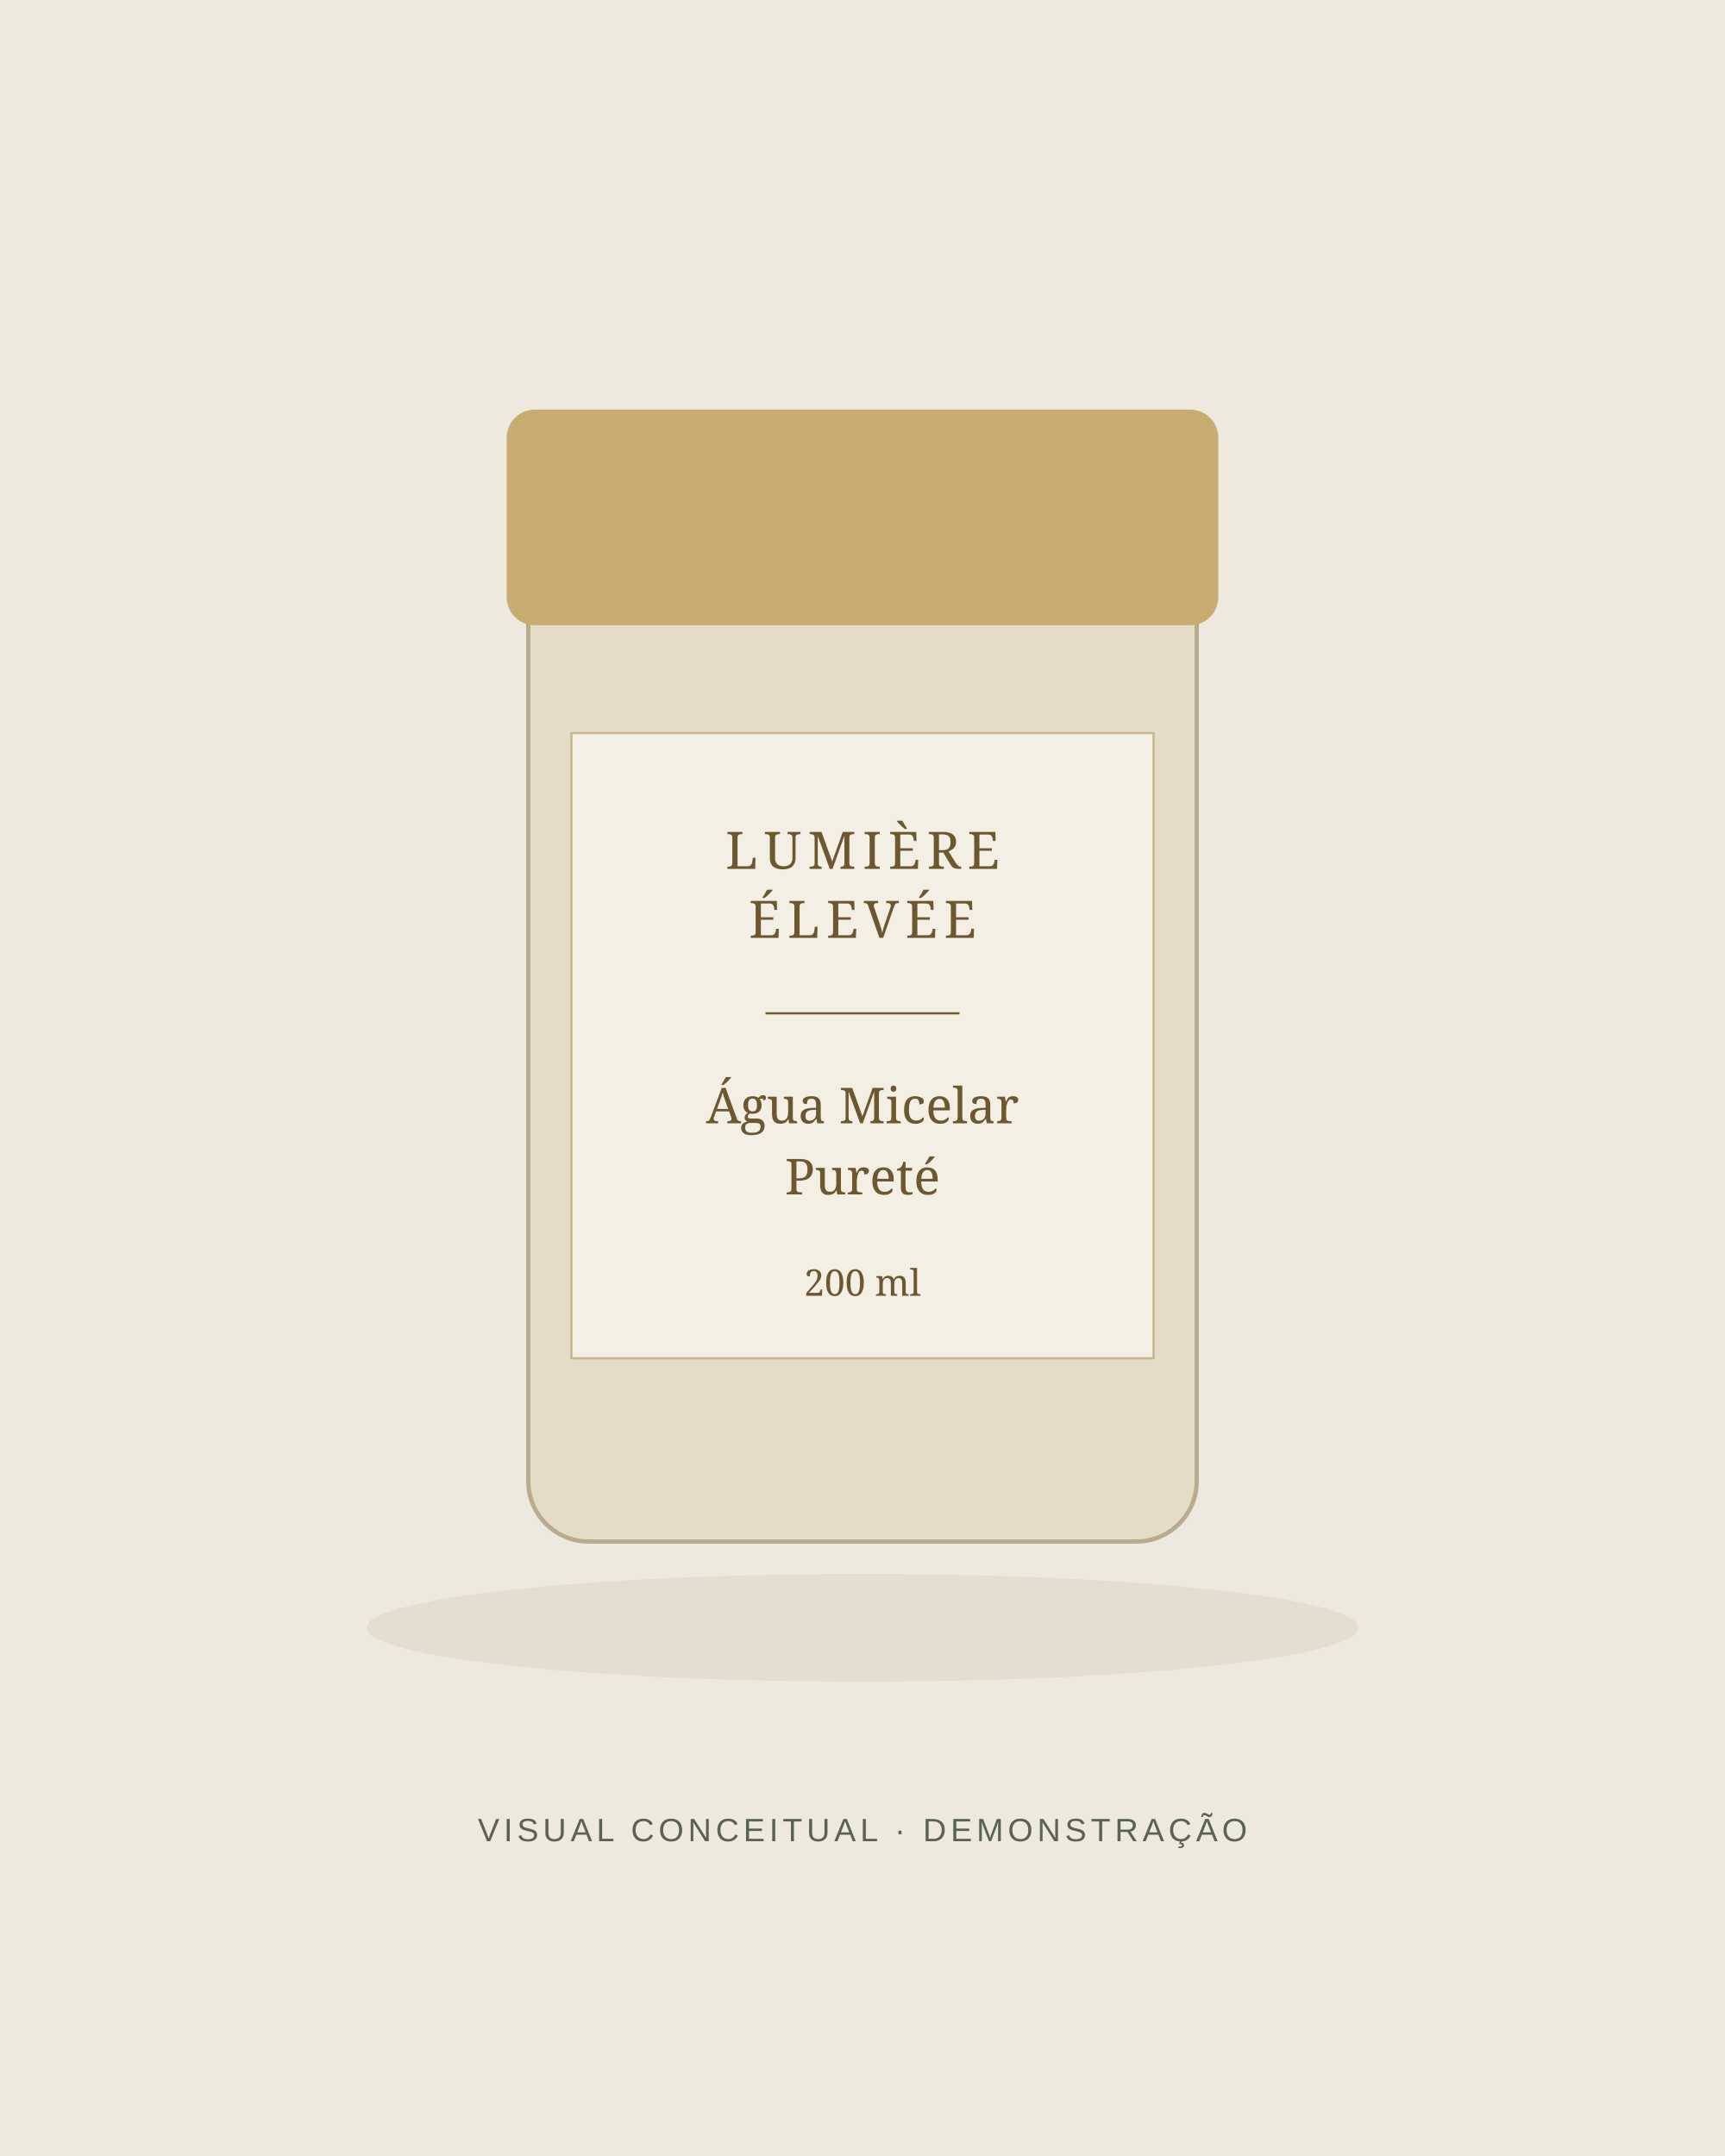
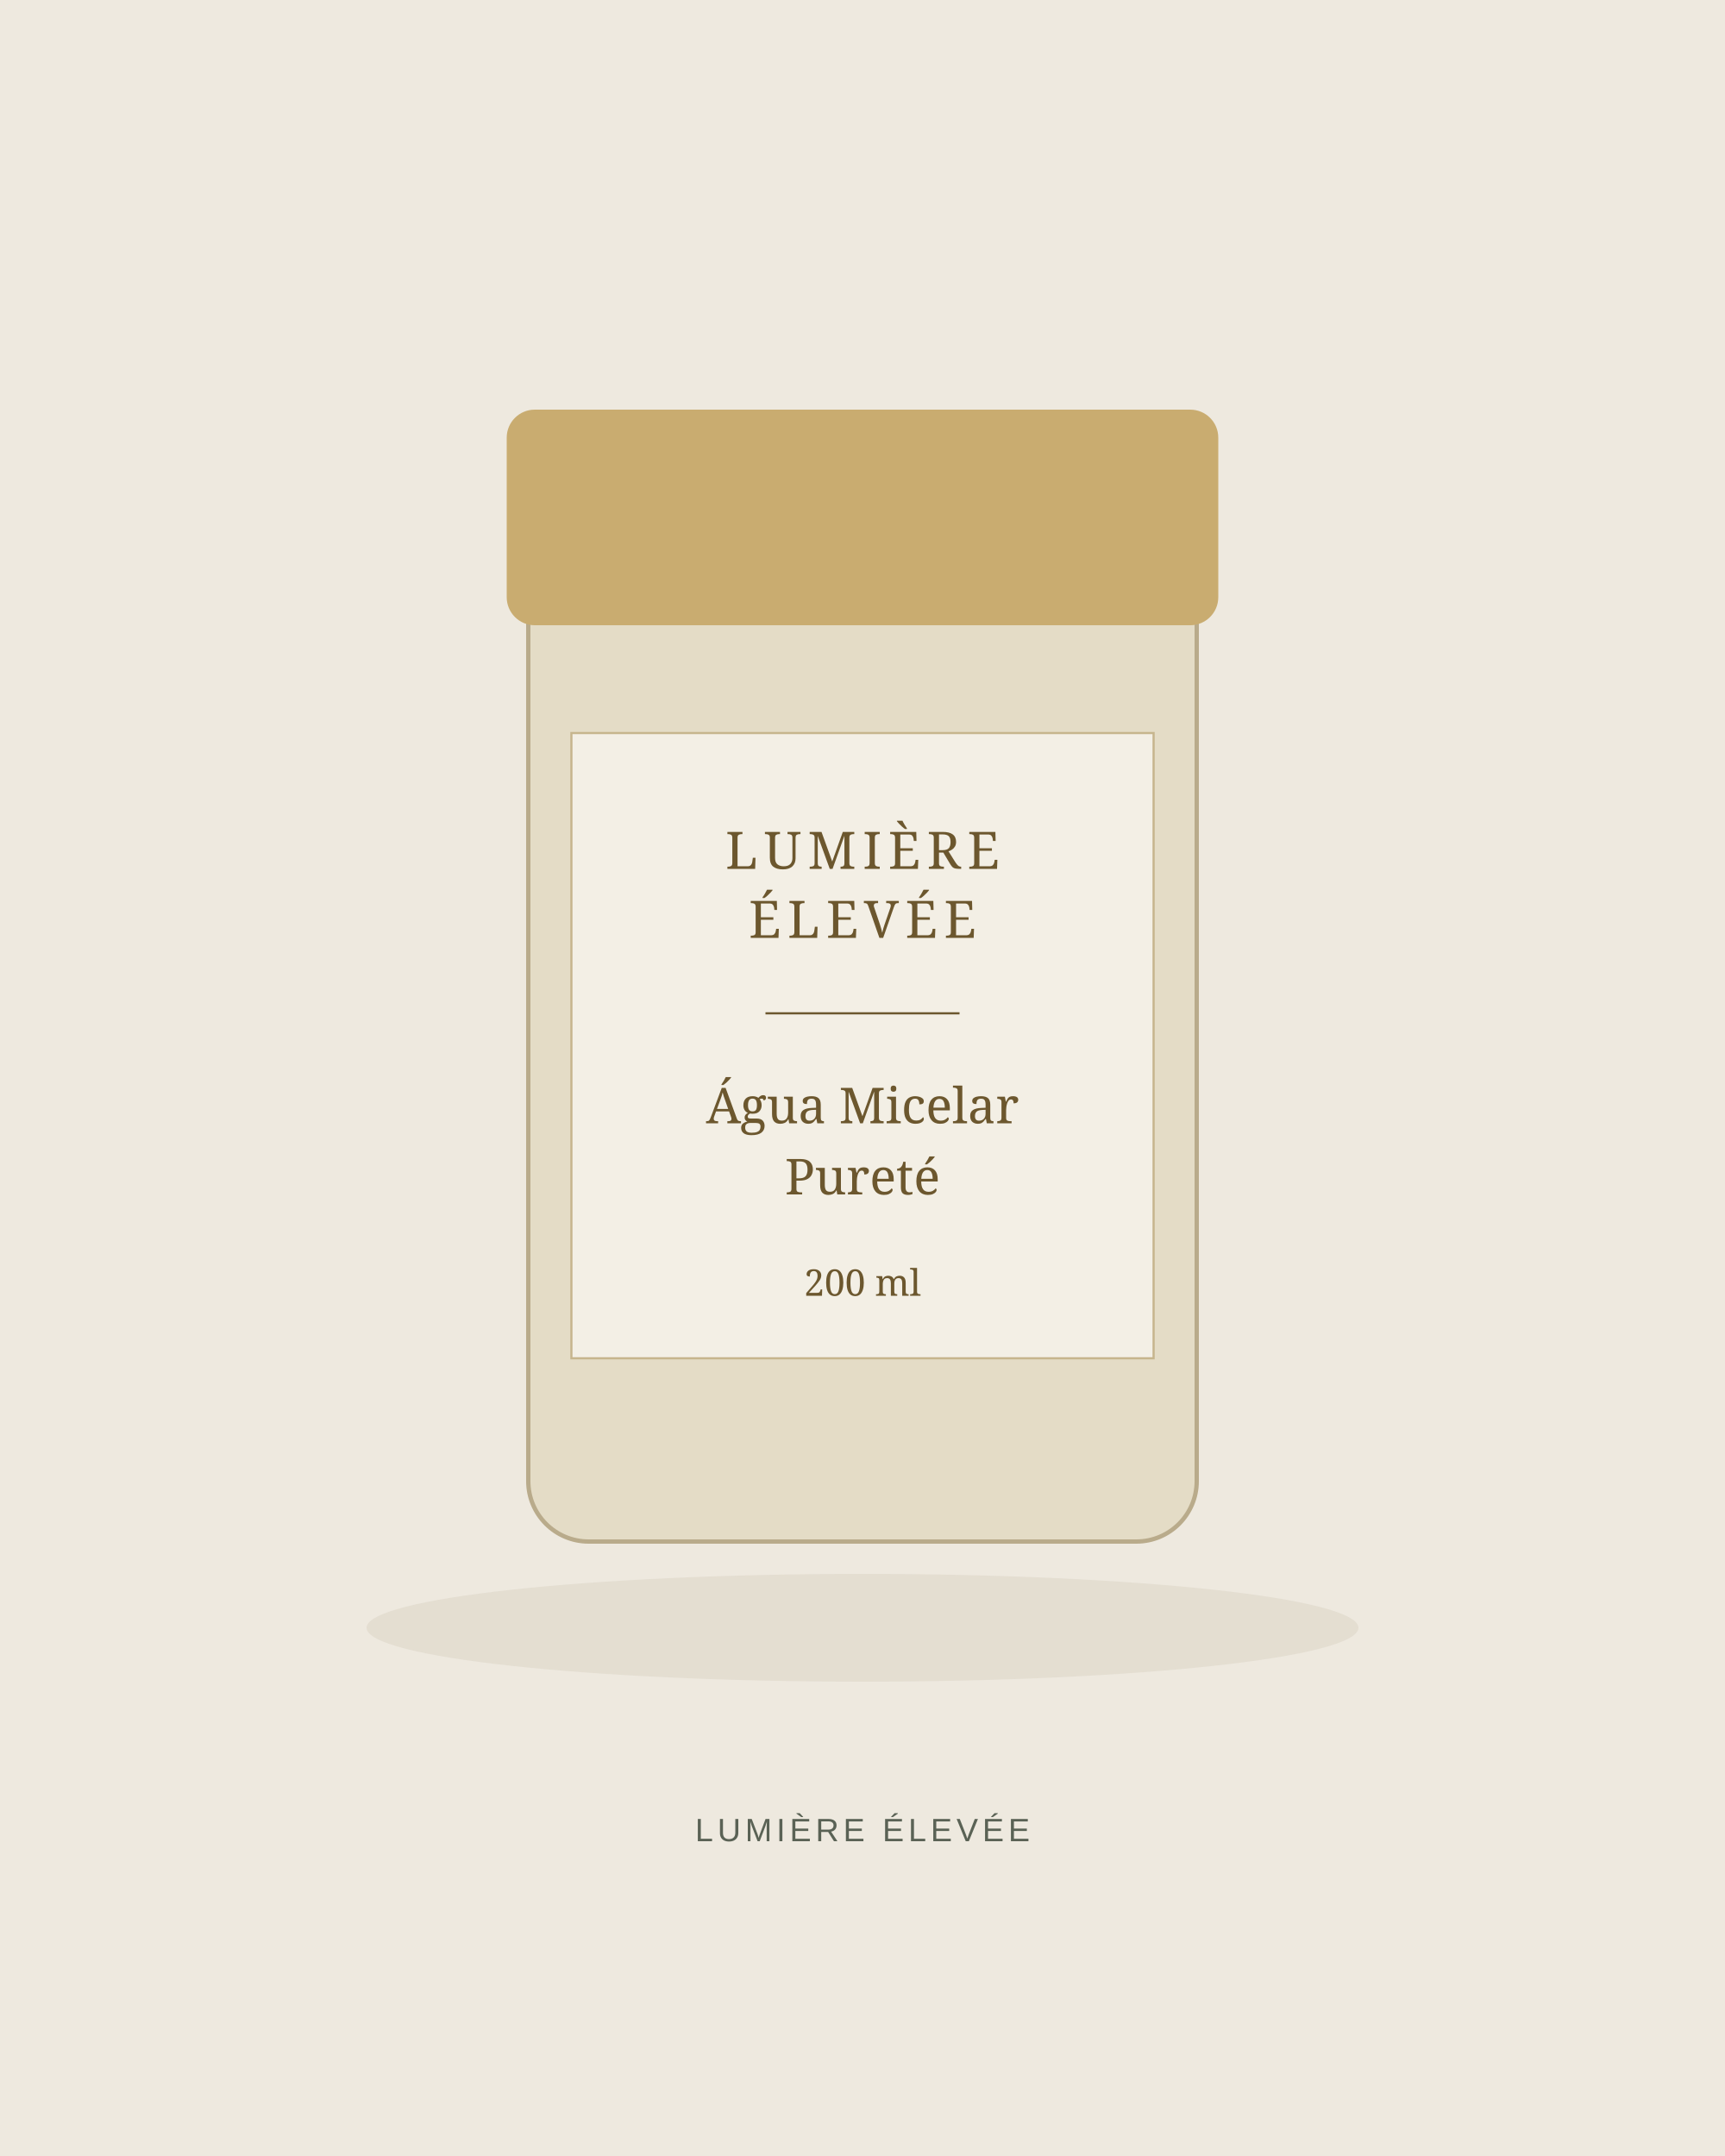
<svg xmlns="http://www.w3.org/2000/svg" width="800" height="1000" viewBox="0 0 800 1000">
  <rect width="800" height="1000" fill="#eee9df" />
  <ellipse cx="400" cy="755" rx="230" ry="25" fill="#bcb29c" opacity=".2" />
  <rect x="245" y="235" width="310" height="480" rx="28" fill="#e4dcc6" stroke="#b9ab8b" stroke-width="2" />
  <rect x="235" y="190" width="330" height="100" rx="13" fill="#c9ac70" />
  <rect x="265" y="340" width="270" height="290" fill="#f3efe5" stroke="#c6b58d" />
  <g fill="#6c572e" text-anchor="middle" font-family="Georgia,serif">
    <text x="400" y="403" font-size="24" letter-spacing="3">LUMIÈRE</text>
    <text x="400" y="435" font-size="24" letter-spacing="3">ÉLEVÉE</text>
    <path d="M355 470h90" stroke="#6c572e" />
    <text x="400" y="521" font-size="23">Água Micelar</text>
    <text x="400" y="554" font-size="23">Pureté</text>
    <text x="400" y="601" font-size="17">200 ml</text>
  </g>
-   <text x="400" y="854" text-anchor="middle" font-family="Arial,sans-serif" font-size="15" fill="#5a6255" letter-spacing="2">VISUAL CONCEITUAL · DEMONSTRAÇÃO</text>
+   <text x="400" y="854" text-anchor="middle" font-family="Arial,sans-serif" font-size="15" fill="#5a6255" letter-spacing="2">LUMIÈRE ÉLEVÉE</text>
</svg>
